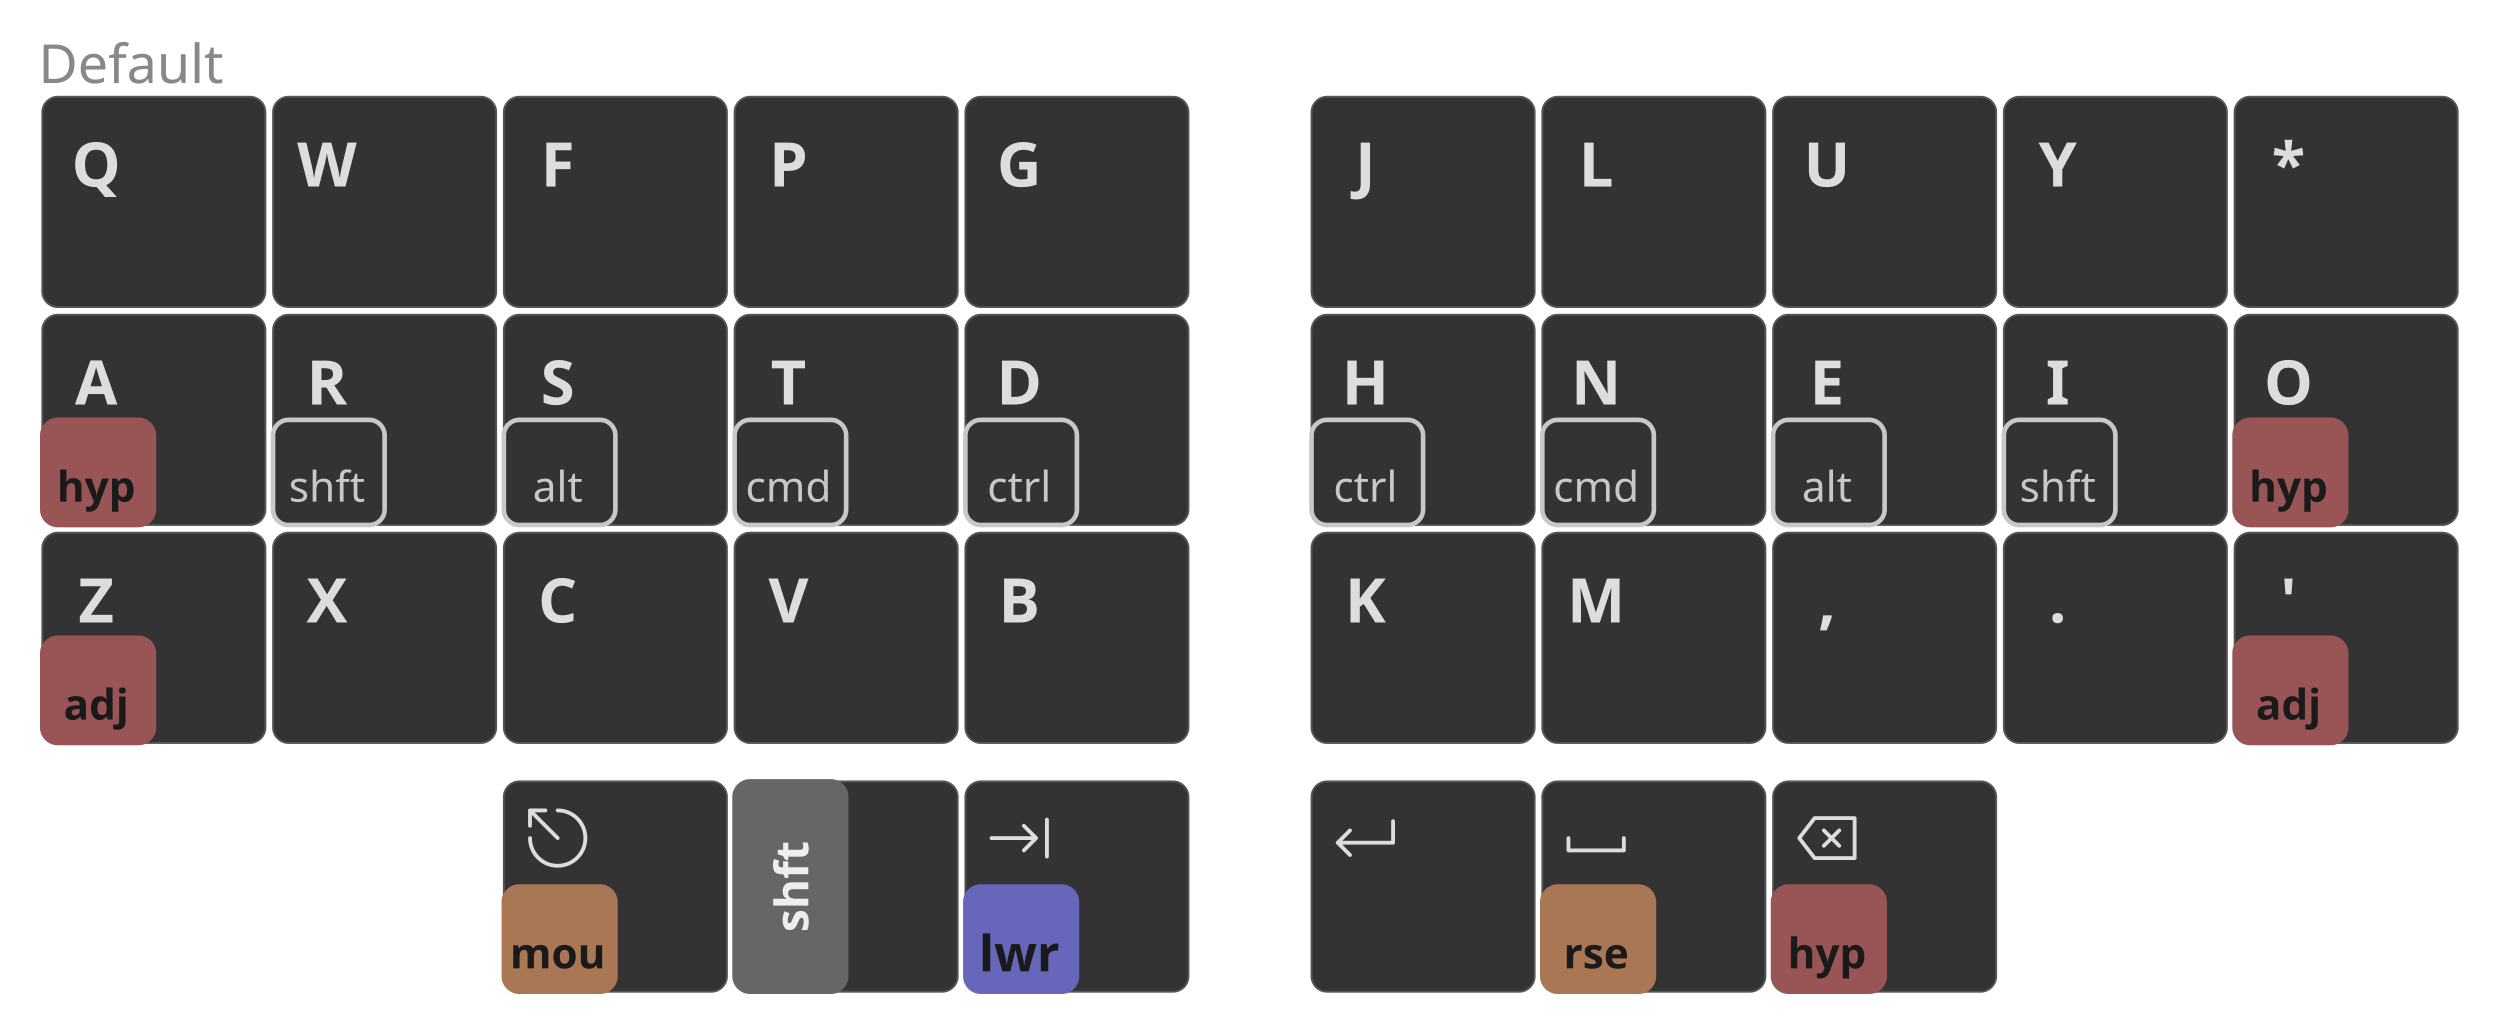
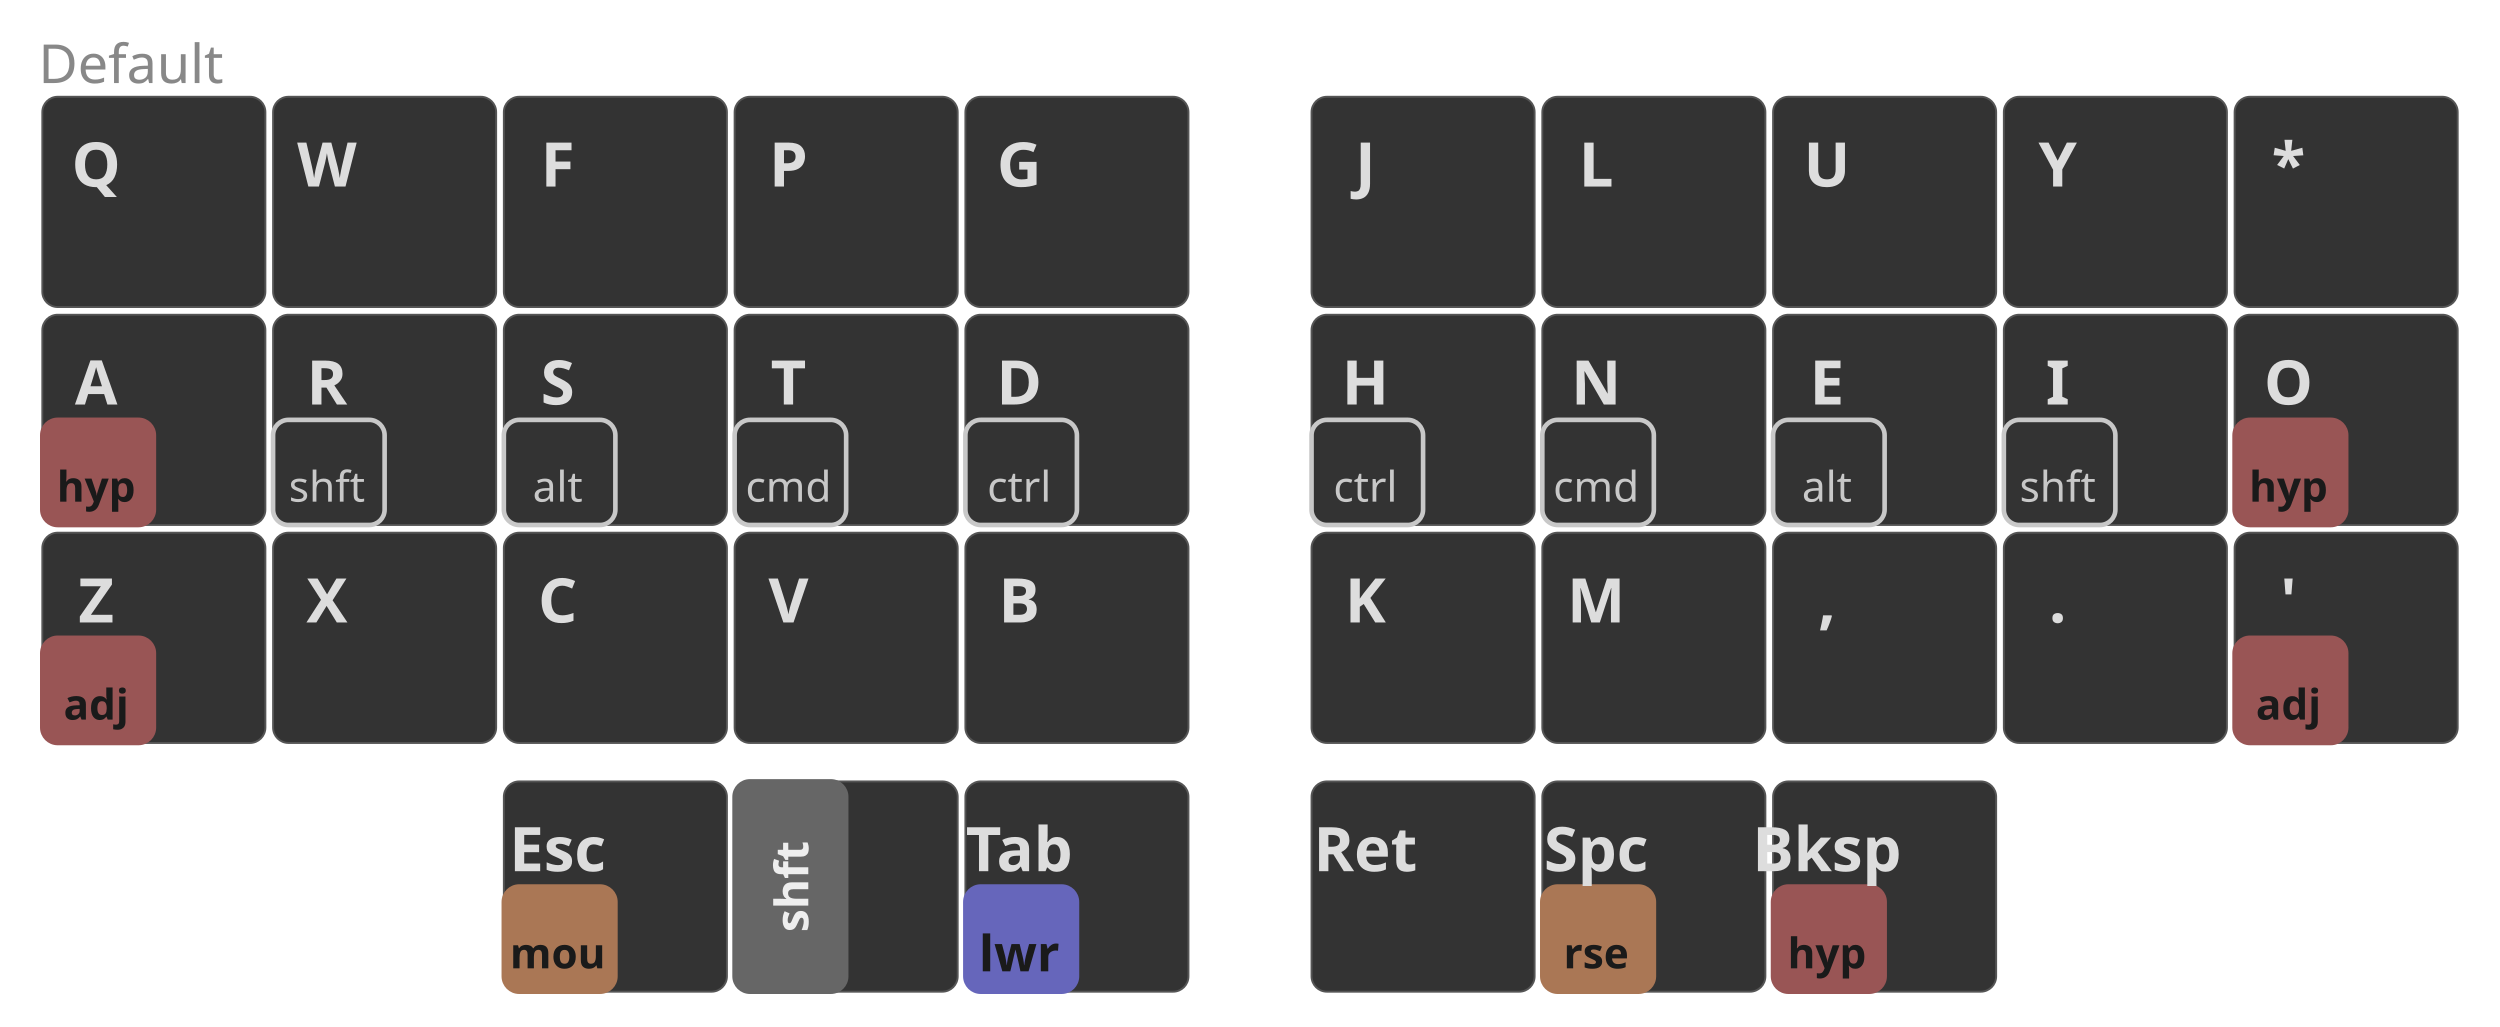
<svg xmlns="http://www.w3.org/2000/svg" class="keymap" width="650" height="267" viewBox="-10 -24 650.0 266.68">
  <style>svg.keymap { background: #1e1e2e; font-family: sans-serif; }
    rect.keycap { fill: #333333; stroke: #555555; stroke-width: 0.5px; }
    text { fill: #c8c8c8; text-anchor: middle; dominant-baseline: central; }
    text.base { font-size: 16px; font-weight: 600; fill: #dddddd; }
    text.hold { font-size: 11px; }
    text.sym { font-size: 13px; fill: #9999ff; }
    text.num { font-size: 13px; fill: #ee9944; }
-     text.edit { font-size: 9px; fill: #ee9944; }
    text.sticky { font-size: 12px; font-weight: 600; }
    use.glyph { fill: none; stroke: #c8c8c8; stroke-width: 2.5px;
                stroke-linecap: round; stroke-linejoin: round; }
    use.glyph.sym { stroke: #9999ff; }
    use.glyph.num { stroke: #ee9944; }
-     use.glyph.base { stroke: #dddddd; }
    rect.hold-box { stroke-width: 1.2px; }
    rect.hold-box.tap-preferred.mod { fill: none; stroke: #c8c8c8; }
    rect.hold-box.tap-preferred.sym { fill: none; stroke: #9999ff; }
    rect.hold-box.tap-preferred.nav { fill: none; stroke: #ee9944; }
    rect.hold-box.tap-preferred.fun { fill: none; stroke: #ee7777; }
    rect.hold-box.hold-preferred.mod { fill: #666666; stroke: #666666; }
    rect.hold-box.hold-preferred.sym { fill: #6666bb; stroke: #6666bb; }
    rect.hold-box.hold-preferred.nav { fill: #aa7755; stroke: #aa7755; }
    rect.hold-box.hold-preferred.fun { fill: #995555; stroke: #995555; }
    rect.hold-box.sticky.mod { fill: #666666; stroke: #666666; }
    rect.hold-box.sticky.sym { fill: #6666bb; stroke: #6666bb; }
    rect.hold-box.sticky.nav { fill: #aa7755; stroke: #aa7755; }
    rect.hold-box.sticky.fun { fill: #995555; stroke: #995555; }
    text.hold.hold-preferred.mod, text.sticky.mod { fill: #eeeeee; font-weight: 700; }
    text.hold.hold-preferred.sym, text.sticky.sym,
    text.hold.hold-preferred.nav, text.sticky.nav,
    text.hold.hold-preferred.fun, text.sticky.fun { fill: #1a1a1a; font-weight: 700; }
    text.hold.tap-preferred { fill: #c8c8c8; }
    text.title { font-size: 14px; fill: #888888; text-anchor: start; }</style>
  <defs>
    <path id="glyph_backspace" class="symbol" transform="scale(0.4) translate(-24,-30)" d="M22,19l10,10 M22,29l10-10 M6,24l10,13h26v-26h-26z" />
    <path id="glyph_return" class="symbol" transform="scale(0.4) translate(-24,-30)" d="M42,13V27H6 m8-8l-8,8l8,8" />
    <path id="glyph_space" class="symbol" transform="scale(0.4) translate(-24,-30)" d="M42,24V32H6V24" />
    <path id="glyph_escape" class="symbol" transform="scale(0.4) translate(-24,-30)" d="M24,24l-18-18 m0,10v-10h10 M24,6A18,18,0,1,1,6,24" />
    <path id="glyph_up" class="symbol" transform="scale(0.4) translate(-24,-30)" d="M24,42v-36 m-8,6l8-8l8,8" />
    <path id="glyph_down" class="symbol" transform="scale(0.4) translate(-24,-30)" d="M24,6v36 m-8,-6l8,8l8-8" />
    <path id="glyph_left" class="symbol" transform="scale(0.4) translate(-24,-30)" d="M42,24h-36 m6-8l-8,8l8,8" />
    <path id="glyph_right" class="symbol" transform="scale(0.4) translate(-24,-30)" d="M6,24h36 m-6-8l8,8l-8,8" />
    <path id="glyph_tab" class="symbol" transform="scale(0.4) translate(-24,-30)" d="M6,24h27 m-6-8l8,8l-8,8 M42,12V36" />
    <path id="glyph_btab" class="symbol" transform="scale(0.4) translate(-24,-30)" d="M42,24h-27 m6-8l-8,8l8,8 M6,12V36" />
    <path id="glyph_home" class="symbol" transform="scale(0.4) translate(-24,-30)" d="M42,42l-28-28 m0,10v-10h10 m8-8h-26v26" />
    <path id="glyph_end" class="symbol" transform="scale(0.4) translate(-24,-30)" d="M6,6l28,28 m0-10v10h-10 m-8,8h26v-26" />
  </defs>
  <text class="title" x="0" y="-8">Default</text>
  <g transform="translate(0.00,0.00)">
    <rect class="keycap" x="1.0" y="1.0" width="58.0" height="54.67" rx="4.0" ry="4.0" />
    <text class="base" x="15.0" y="18.134">Q</text>
  </g>
  <g transform="translate(60.00,0.00)">
    <rect class="keycap" x="1.0" y="1.0" width="58.0" height="54.67" rx="4.0" ry="4.0" />
    <text class="base" x="15.0" y="18.134">W</text>
  </g>
  <g transform="translate(120.00,0.00)">
    <rect class="keycap" x="1.0" y="1.0" width="58.0" height="54.67" rx="4.0" ry="4.0" />
    <text class="base" x="15.0" y="18.134">F</text>
  </g>
  <g transform="translate(180.00,0.00)">
    <rect class="keycap" x="1.0" y="1.0" width="58.0" height="54.67" rx="4.0" ry="4.0" />
    <text class="base" x="15.0" y="18.134">P</text>
  </g>
  <g transform="translate(240.00,0.00)">
    <rect class="keycap" x="1.0" y="1.0" width="58.0" height="54.67" rx="4.0" ry="4.0" />
    <text class="base" x="15.0" y="18.134">G</text>
  </g>
  <g transform="translate(330.00,0.00)">
    <rect class="keycap" x="1.0" y="1.0" width="58.0" height="54.67" rx="4.0" ry="4.0" />
    <text class="base" x="15.0" y="18.134">J</text>
  </g>
  <g transform="translate(390.00,0.00)">
    <rect class="keycap" x="1.0" y="1.0" width="58.0" height="54.67" rx="4.0" ry="4.0" />
    <text class="base" x="15.0" y="18.134">L</text>
  </g>
  <g transform="translate(450.00,0.00)">
    <rect class="keycap" x="1.0" y="1.0" width="58.0" height="54.67" rx="4.0" ry="4.0" />
    <text class="base" x="15.0" y="18.134">U</text>
  </g>
  <g transform="translate(510.00,0.00)">
    <rect class="keycap" x="1.0" y="1.0" width="58.0" height="54.67" rx="4.0" ry="4.0" />
    <text class="base" x="15.0" y="18.134">Y</text>
  </g>
  <g transform="translate(570.00,0.00)">
    <rect class="keycap" x="1.0" y="1.0" width="58.0" height="54.67" rx="4.0" ry="4.0" />
    <text class="base" x="15.0" y="18.134">*</text>
  </g>
  <g transform="translate(0.00,56.67)">
    <rect class="keycap" x="1.0" y="1.0" width="58.0" height="54.67" rx="4.0" ry="4.0" />
    <rect class="hold-box hold-preferred fun" x="1.0" y="28.335" width="29.0" height="27.335" rx="4.0" ry="4.0" />
    <text class="base" x="15.0" y="18.134">A</text>
    <text class="hold hold-preferred fun" x="15.0" y="45.336">hyp</text>
  </g>
  <g transform="translate(60.00,56.67)">
    <rect class="keycap" x="1.0" y="1.0" width="58.0" height="54.67" rx="4.0" ry="4.0" />
    <rect class="hold-box tap-preferred mod" x="1.0" y="28.335" width="29.0" height="27.335" rx="4.0" ry="4.0" />
    <text class="base" x="15.0" y="18.134">R</text>
    <text class="hold tap-preferred mod" x="15.0" y="45.336">shft</text>
  </g>
  <g transform="translate(120.00,56.67)">
    <rect class="keycap" x="1.0" y="1.0" width="58.0" height="54.67" rx="4.0" ry="4.0" />
    <rect class="hold-box tap-preferred mod" x="1.0" y="28.335" width="29.0" height="27.335" rx="4.0" ry="4.0" />
    <text class="base" x="15.0" y="18.134">S</text>
    <text class="hold tap-preferred mod" x="15.0" y="45.336">alt</text>
  </g>
  <g transform="translate(180.00,56.67)">
    <rect class="keycap" x="1.0" y="1.0" width="58.0" height="54.67" rx="4.0" ry="4.0" />
    <rect class="hold-box tap-preferred mod" x="1.0" y="28.335" width="29.0" height="27.335" rx="4.0" ry="4.0" />
    <text class="base" x="15.0" y="18.134">T</text>
    <text class="hold tap-preferred mod" x="15.0" y="45.336">cmd</text>
  </g>
  <g transform="translate(240.00,56.67)">
    <rect class="keycap" x="1.0" y="1.0" width="58.0" height="54.67" rx="4.0" ry="4.0" />
    <rect class="hold-box tap-preferred mod" x="1.0" y="28.335" width="29.0" height="27.335" rx="4.0" ry="4.0" />
    <text class="base" x="15.0" y="18.134">D</text>
    <text class="hold tap-preferred mod" x="15.0" y="45.336">ctrl</text>
  </g>
  <g transform="translate(330.00,56.67)">
    <rect class="keycap" x="1.0" y="1.0" width="58.0" height="54.67" rx="4.0" ry="4.0" />
    <rect class="hold-box tap-preferred mod" x="1.0" y="28.335" width="29.0" height="27.335" rx="4.0" ry="4.0" />
    <text class="base" x="15.0" y="18.134">H</text>
    <text class="hold tap-preferred mod" x="15.0" y="45.336">ctrl</text>
  </g>
  <g transform="translate(390.00,56.67)">
    <rect class="keycap" x="1.0" y="1.0" width="58.0" height="54.67" rx="4.0" ry="4.0" />
    <rect class="hold-box tap-preferred mod" x="1.0" y="28.335" width="29.0" height="27.335" rx="4.0" ry="4.0" />
    <text class="base" x="15.0" y="18.134">N</text>
    <text class="hold tap-preferred mod" x="15.0" y="45.336">cmd</text>
  </g>
  <g transform="translate(450.00,56.67)">
    <rect class="keycap" x="1.0" y="1.0" width="58.0" height="54.67" rx="4.0" ry="4.0" />
    <rect class="hold-box tap-preferred mod" x="1.0" y="28.335" width="29.0" height="27.335" rx="4.0" ry="4.0" />
    <text class="base" x="15.0" y="18.134">E</text>
    <text class="hold tap-preferred mod" x="15.0" y="45.336">alt</text>
  </g>
  <g transform="translate(510.00,56.67)">
    <rect class="keycap" x="1.0" y="1.0" width="58.0" height="54.67" rx="4.0" ry="4.0" />
    <rect class="hold-box tap-preferred mod" x="1.0" y="28.335" width="29.0" height="27.335" rx="4.0" ry="4.0" />
    <text class="base" x="15.0" y="18.134">I</text>
    <text class="hold tap-preferred mod" x="15.0" y="45.336">shft</text>
  </g>
  <g transform="translate(570.00,56.67)">
    <rect class="keycap" x="1.0" y="1.0" width="58.0" height="54.67" rx="4.0" ry="4.0" />
    <rect class="hold-box hold-preferred fun" x="1.0" y="28.335" width="29.0" height="27.335" rx="4.0" ry="4.0" />
    <text class="base" x="15.0" y="18.134">O</text>
    <text class="hold hold-preferred fun" x="15.0" y="45.336">hyp</text>
  </g>
  <g transform="translate(0.00,113.34)">
    <rect class="keycap" x="1.0" y="1.0" width="58.0" height="54.67" rx="4.0" ry="4.0" />
    <rect class="hold-box hold-preferred fun" x="1.0" y="28.335" width="29.0" height="27.335" rx="4.0" ry="4.0" />
    <text class="base" x="15.0" y="18.134">Z</text>
    <text class="hold hold-preferred fun" x="15.0" y="45.336">adj</text>
  </g>
  <g transform="translate(60.00,113.34)">
    <rect class="keycap" x="1.0" y="1.0" width="58.0" height="54.67" rx="4.0" ry="4.0" />
    <text class="base" x="15.0" y="18.134">X</text>
  </g>
  <g transform="translate(120.00,113.34)">
    <rect class="keycap" x="1.0" y="1.0" width="58.0" height="54.67" rx="4.0" ry="4.0" />
    <text class="base" x="15.0" y="18.134">C</text>
  </g>
  <g transform="translate(180.00,113.34)">
    <rect class="keycap" x="1.0" y="1.0" width="58.0" height="54.67" rx="4.0" ry="4.0" />
    <text class="base" x="15.0" y="18.134">V</text>
  </g>
  <g transform="translate(240.00,113.34)">
    <rect class="keycap" x="1.0" y="1.0" width="58.0" height="54.67" rx="4.0" ry="4.0" />
    <text class="base" x="15.0" y="18.134">B</text>
  </g>
  <g transform="translate(330.00,113.34)">
    <rect class="keycap" x="1.0" y="1.0" width="58.0" height="54.67" rx="4.0" ry="4.0" />
    <text class="base" x="15.0" y="18.134">K</text>
  </g>
  <g transform="translate(390.00,113.34)">
    <rect class="keycap" x="1.0" y="1.0" width="58.0" height="54.67" rx="4.0" ry="4.0" />
    <text class="base" x="15.0" y="18.134">M</text>
  </g>
  <g transform="translate(450.00,113.34)">
    <rect class="keycap" x="1.0" y="1.0" width="58.0" height="54.67" rx="4.0" ry="4.0" />
    <text class="base" x="15.0" y="18.134">,</text>
  </g>
  <g transform="translate(510.00,113.34)">
    <rect class="keycap" x="1.0" y="1.0" width="58.0" height="54.67" rx="4.0" ry="4.0" />
    <text class="base" x="15.0" y="18.134">.</text>
  </g>
  <g transform="translate(570.00,113.34)">
    <rect class="keycap" x="1.0" y="1.0" width="58.0" height="54.67" rx="4.0" ry="4.0" />
    <rect class="hold-box hold-preferred fun" x="1.0" y="28.335" width="29.0" height="27.335" rx="4.0" ry="4.0" />
    <text class="base" x="15.0" y="18.134">'</text>
    <text class="hold hold-preferred fun" x="15.0" y="45.336">adj</text>
  </g>
  <g transform="translate(120.00,178.01)">
    <rect class="keycap" x="1.0" y="1.0" width="58.0" height="54.67" rx="4.0" ry="4.0" />
    <rect class="hold-box hold-preferred nav" x="1.0" y="28.335" width="29.0" height="27.335" rx="4.0" ry="4.0" />
-     <use class="glyph base" href="#glyph_escape" x="15.0" y="18.134" />
+     <text class="base" x="15.0" y="18.134">Esc</text>
    <text class="hold hold-preferred nav" x="15.0" y="45.336">mou</text>
  </g>
  <g transform="translate(180.00,178.01)">
    <rect class="keycap" x="1.0" y="1.0" width="58.0" height="54.67" rx="4.0" ry="4.0" />
    <rect class="hold-box sticky mod" x="1.0" y="1.0" width="29.0" height="54.67" rx="4.0" ry="4.0" />
    <text class="sticky mod" transform="translate(15.5,28.335) rotate(-90)">shft</text>
  </g>
  <g transform="translate(240.00,178.01)">
    <rect class="keycap" x="1.0" y="1.0" width="58.0" height="54.67" rx="4.0" ry="4.0" />
    <rect class="hold-box hold-preferred sym" x="1.0" y="28.335" width="29.0" height="27.335" rx="4.0" ry="4.0" />
-     <use class="glyph base" href="#glyph_tab" x="15.0" y="18.134" />
+     <text class="base" x="15.0" y="18.134">Tab</text>
    <text class="hold hold-preferred sym" x="15.0" y="45.336">lwr</text>
  </g>
  <g transform="translate(330.00,178.01)">
    <rect class="keycap" x="1.0" y="1.0" width="58.0" height="54.67" rx="4.0" ry="4.0" />
-     <use class="glyph base" href="#glyph_return" x="15.0" y="18.134" />
+     <text class="base" x="15.0" y="18.134">Ret</text>
  </g>
  <g transform="translate(390.00,178.01)">
    <rect class="keycap" x="1.0" y="1.0" width="58.0" height="54.67" rx="4.0" ry="4.0" />
    <rect class="hold-box hold-preferred nav" x="1.0" y="28.335" width="29.0" height="27.335" rx="4.0" ry="4.0" />
-     <use class="glyph base" href="#glyph_space" x="15.0" y="18.134" />
+     <text class="base" x="15.0" y="18.134">Spc</text>
    <text class="hold hold-preferred nav" x="15.0" y="45.336">rse</text>
  </g>
  <g transform="translate(450.00,178.01)">
    <rect class="keycap" x="1.0" y="1.0" width="58.0" height="54.67" rx="4.0" ry="4.0" />
    <rect class="hold-box hold-preferred fun" x="1.0" y="28.335" width="29.0" height="27.335" rx="4.0" ry="4.0" />
-     <use class="glyph base" href="#glyph_backspace" x="15.0" y="18.134" />
+     <text class="base" x="15.0" y="18.134">Bksp</text>
    <text class="hold hold-preferred fun" x="15.0" y="45.336">hyp</text>
  </g>
</svg>
